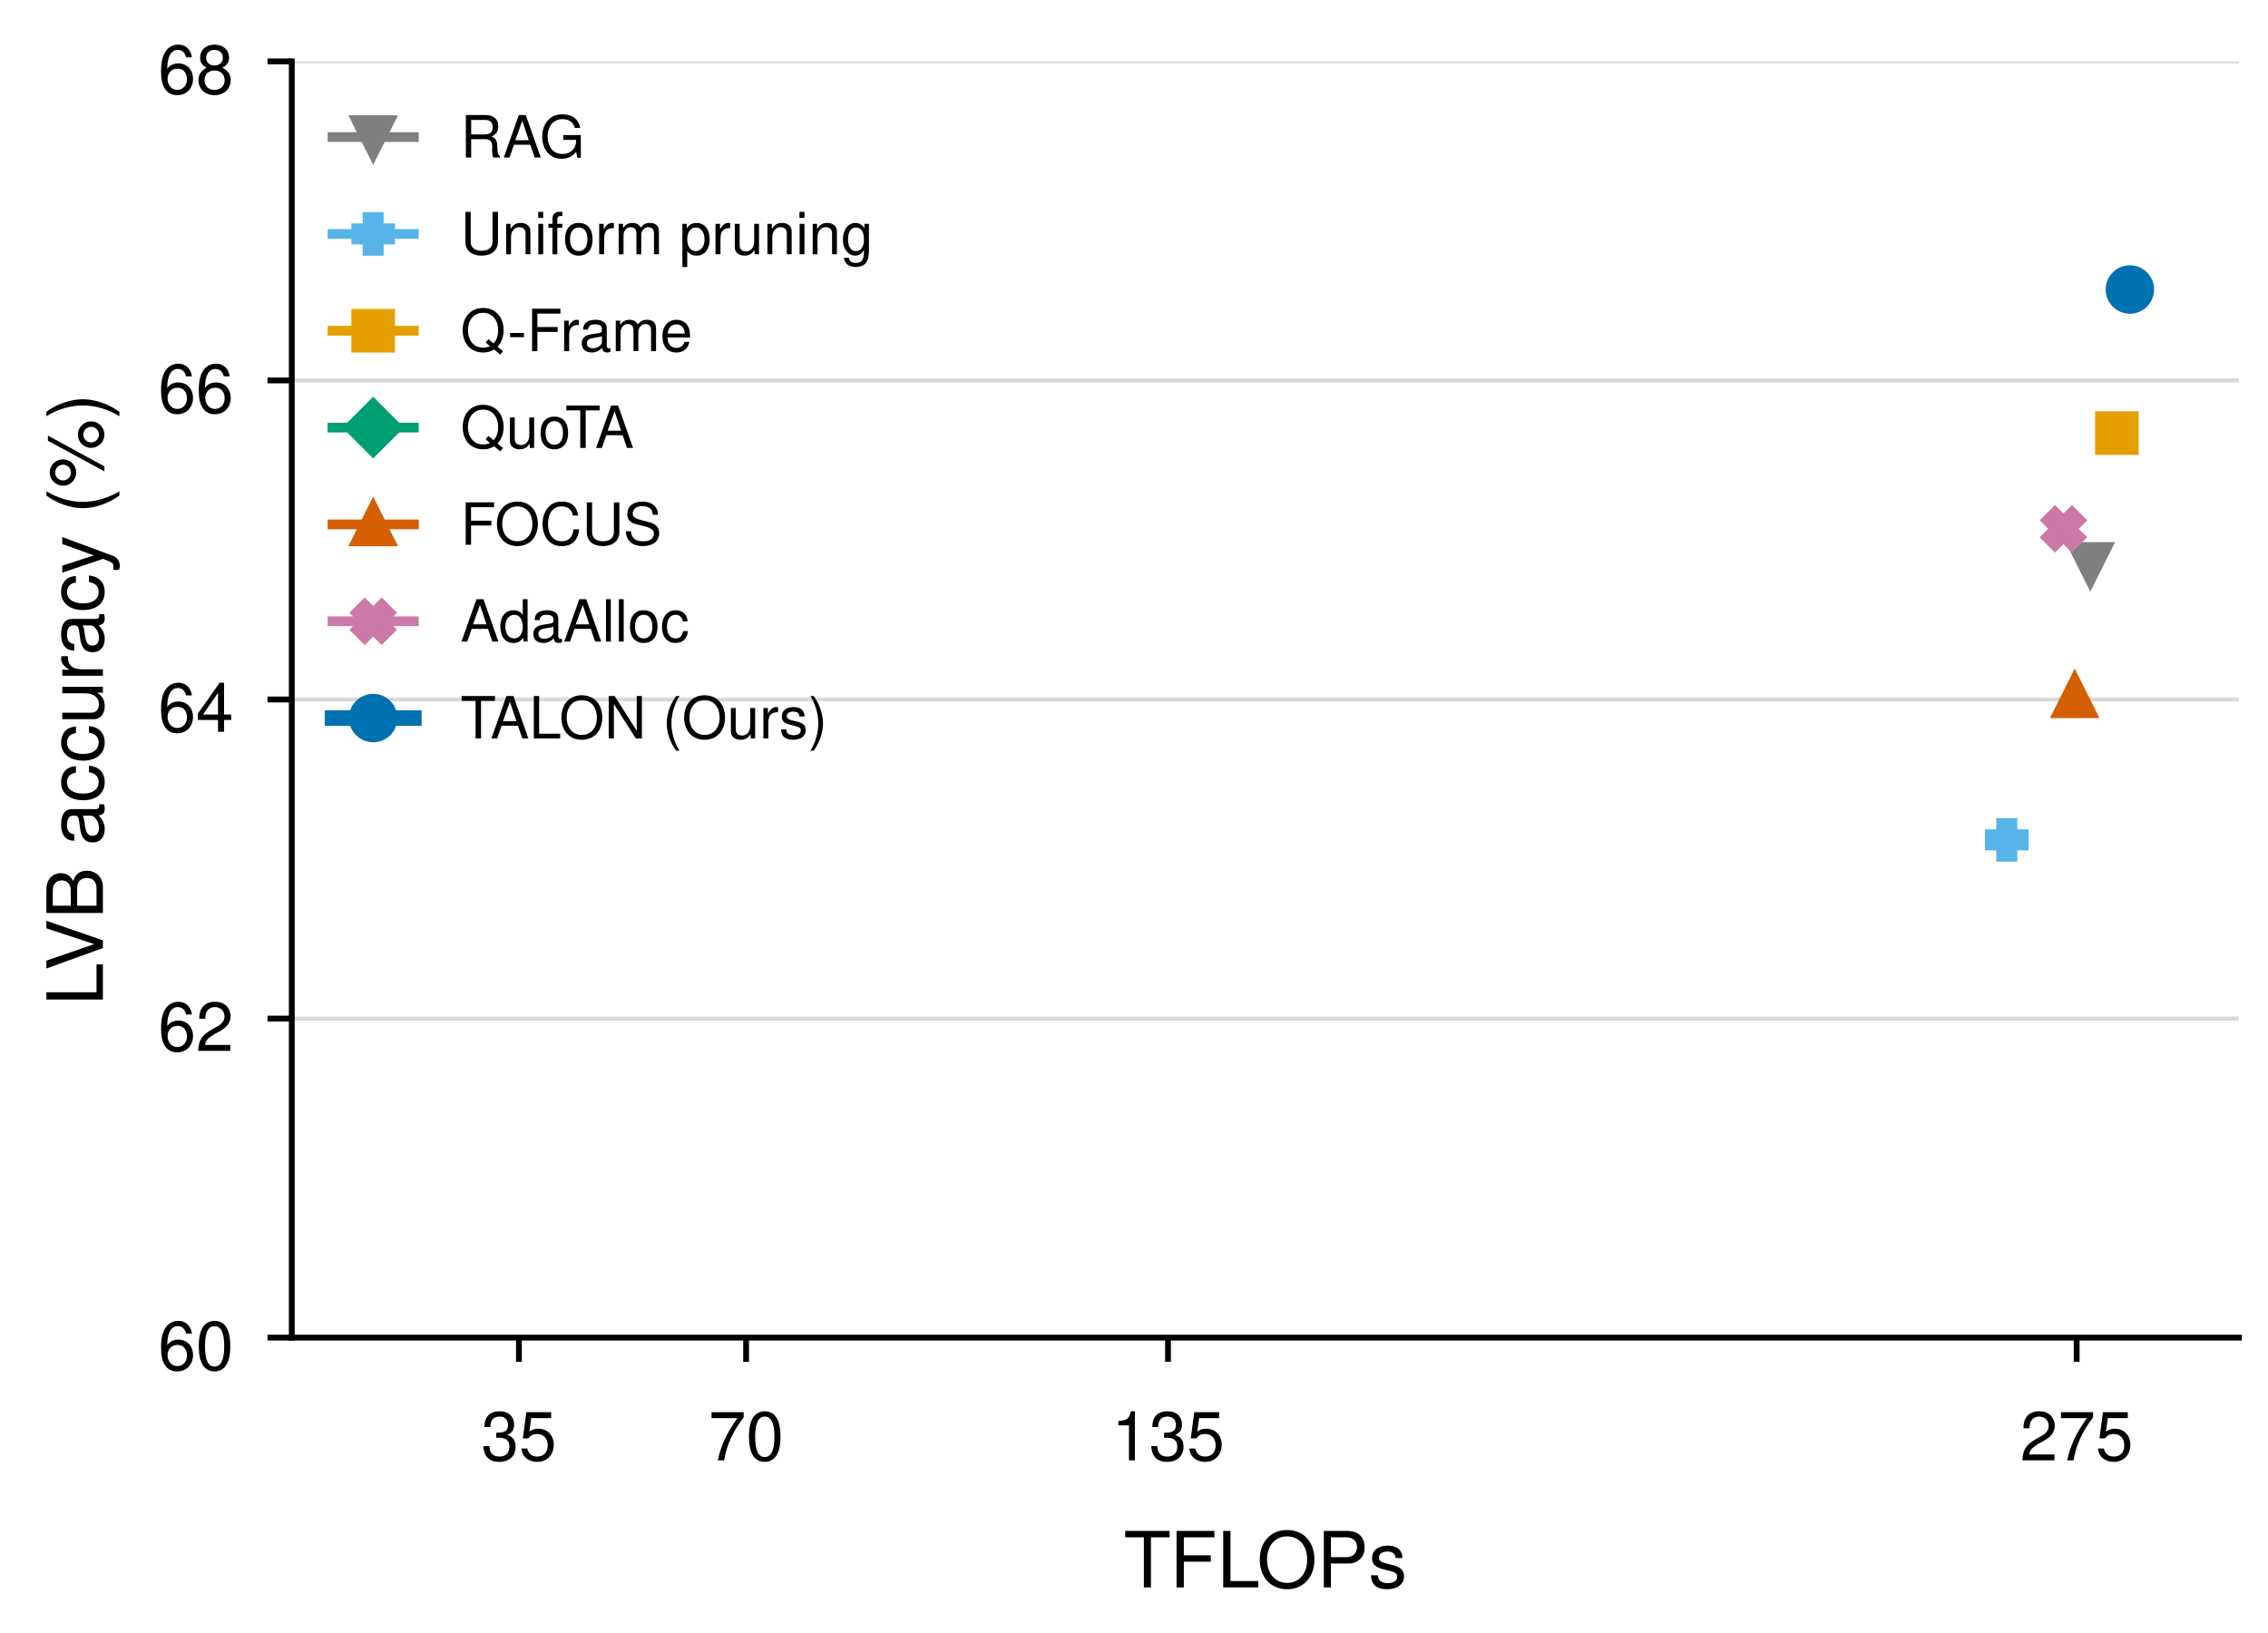
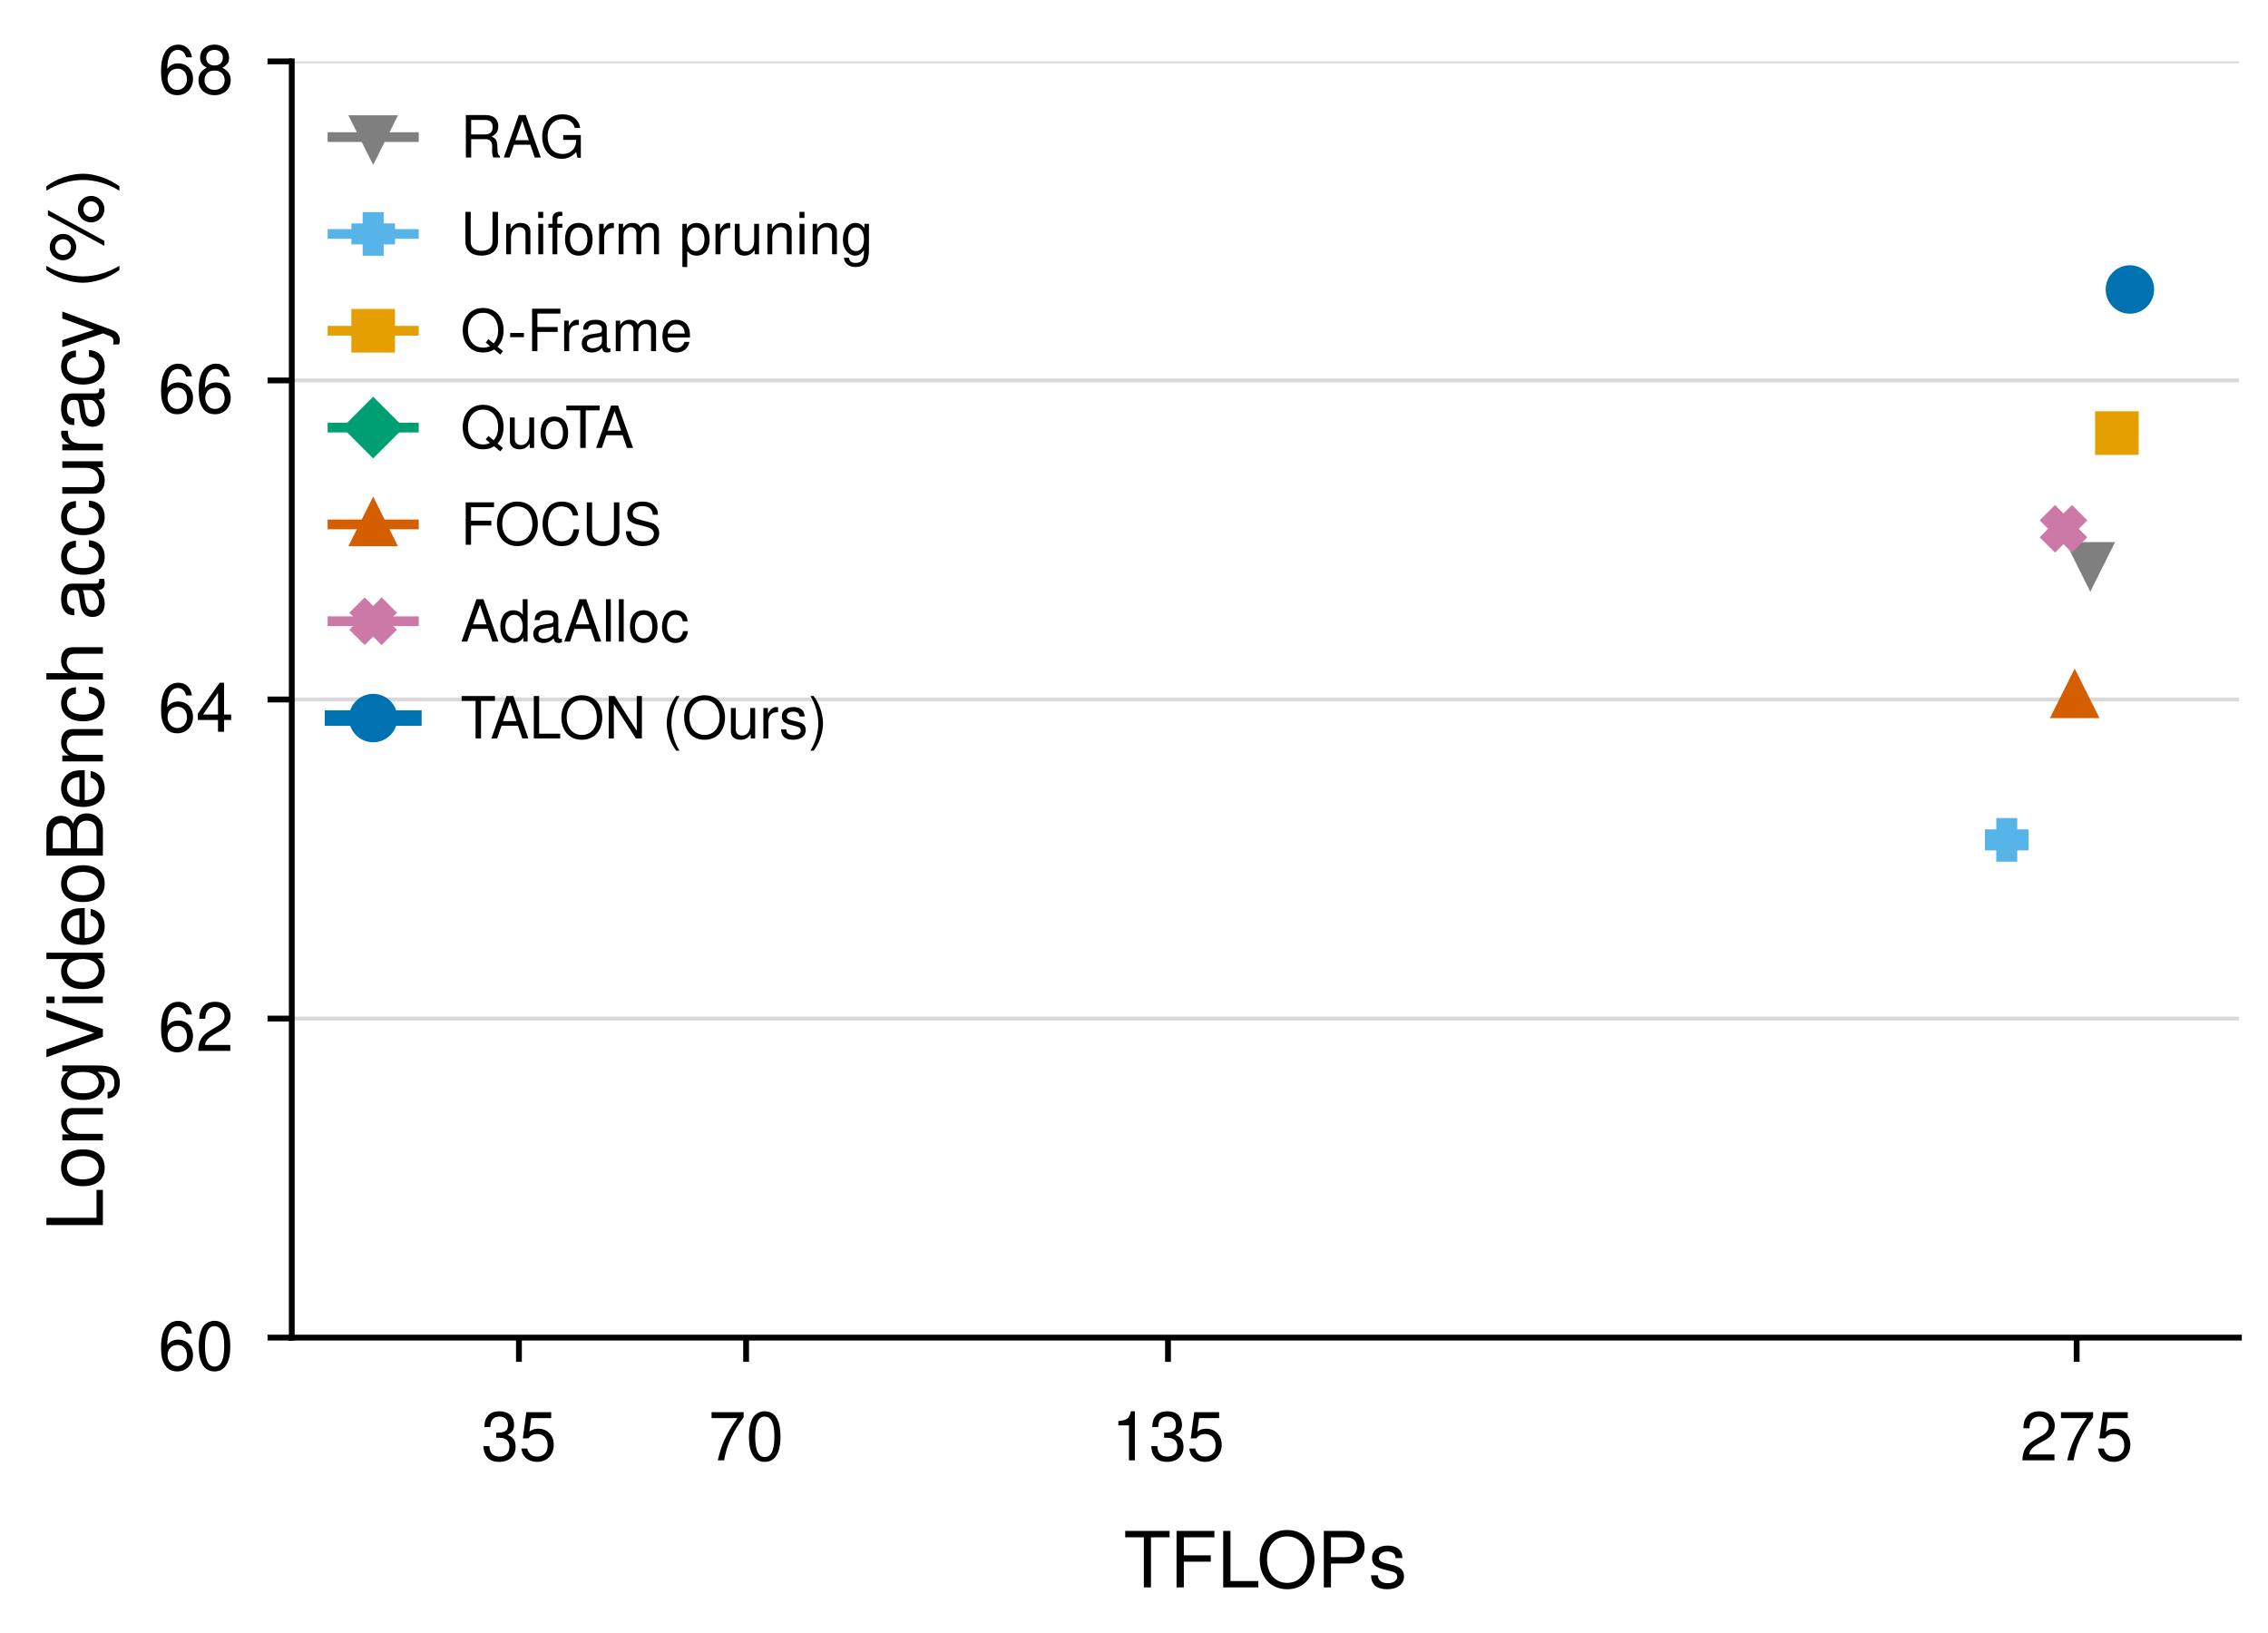
<svg xmlns="http://www.w3.org/2000/svg" xmlns:xlink="http://www.w3.org/1999/xlink" width="234pt" height="168.48pt" viewBox="0 0 234 168.48" version="1.1">
  <defs>
    <style type="text/css">*{stroke-linejoin: round; stroke-linecap: butt}</style>
  </defs>
  <g id="figure_1">
    <g id="patch_1">
      <path d="M 0 168.48  L 234 168.48  L 234 0  L 0 0  z " style="fill: #ffffff" />
    </g>
    <g id="axes_1">
      <g id="patch_2">
        <path d="M 30.103 138.005  L 231 138.005  L 231 6.332  L 30.103 6.332  z " style="fill: #ffffff" />
      </g>
      <g id="matplotlib.axis_1">
        <g id="xtick_1">
          <g id="line2d_1">
            <defs>
-               <path id="m1d8fa7348e" d="M 0 0  L 0 2.5  " style="stroke: #000000; stroke-width: 0.6" />
+               <path id="m84e37a1fa7" d="M 0 0  L 0 2.5  " style="stroke: #000000; stroke-width: 0.6" />
            </defs>
            <g>
-               <use xlink:href="#m1d8fa7348e" x="53.541" y="138.005" style="stroke: #000000; stroke-width: 0.6" />
+               <use xlink:href="#m84e37a1fa7" x="53.541" y="138.005" style="stroke: #000000; stroke-width: 0.6" />
            </g>
          </g>
          <g id="text_1">
            <text style="font-size: 7px; font-family: 'Helvetica Neue', 'Helvetica', 'Arial', 'TeX Gyre Heros', 'Nimbus Sans', 'Liberation Sans', 'DejaVu Sans', sans-serif; text-anchor: middle" x="53.541" y="150.669" transform="rotate(-0 53.54128 150.6688)">35</text>
          </g>
        </g>
        <g id="xtick_2">
          <g id="line2d_2">
            <g>
-               <use xlink:href="#m1d8fa7348e" x="76.979" y="138.005" style="stroke: #000000; stroke-width: 0.6" />
+               <use xlink:href="#m84e37a1fa7" x="76.979" y="138.005" style="stroke: #000000; stroke-width: 0.6" />
            </g>
          </g>
          <g id="text_2">
            <text style="font-size: 7px; font-family: 'Helvetica Neue', 'Helvetica', 'Arial', 'TeX Gyre Heros', 'Nimbus Sans', 'Liberation Sans', 'DejaVu Sans', sans-serif; text-anchor: middle" x="76.979" y="150.669" transform="rotate(-0 76.97919 150.6688)">70</text>
          </g>
        </g>
        <g id="xtick_3">
          <g id="line2d_3">
            <g>
-               <use xlink:href="#m1d8fa7348e" x="120.507" y="138.005" style="stroke: #000000; stroke-width: 0.6" />
+               <use xlink:href="#m84e37a1fa7" x="120.507" y="138.005" style="stroke: #000000; stroke-width: 0.6" />
            </g>
          </g>
          <g id="text_3">
            <text style="font-size: 7px; font-family: 'Helvetica Neue', 'Helvetica', 'Arial', 'TeX Gyre Heros', 'Nimbus Sans', 'Liberation Sans', 'DejaVu Sans', sans-serif; text-anchor: middle" x="120.507" y="150.669" transform="rotate(-0 120.5067 150.6688)">135</text>
          </g>
        </g>
        <g id="xtick_4">
          <g id="line2d_4">
            <g>
-               <use xlink:href="#m1d8fa7348e" x="214.258" y="138.005" style="stroke: #000000; stroke-width: 0.6" />
+               <use xlink:href="#m84e37a1fa7" x="214.258" y="138.005" style="stroke: #000000; stroke-width: 0.6" />
            </g>
          </g>
          <g id="text_4">
            <text style="font-size: 7px; font-family: 'Helvetica Neue', 'Helvetica', 'Arial', 'TeX Gyre Heros', 'Nimbus Sans', 'Liberation Sans', 'DejaVu Sans', sans-serif; text-anchor: middle" x="214.258" y="150.669" transform="rotate(-0 214.2584 150.6688)">275</text>
          </g>
        </g>
        <g id="text_5">
          <text style="font-size: 8px; font-family: 'Helvetica Neue', 'Helvetica', 'Arial', 'TeX Gyre Heros', 'Nimbus Sans', 'Liberation Sans', 'DejaVu Sans', sans-serif; text-anchor: middle" x="130.552" y="163.776" transform="rotate(-0 130.5516 163.7758)">TFLOPs</text>
        </g>
      </g>
      <g id="matplotlib.axis_2">
        <g id="ytick_1">
          <g id="line2d_5">
-             <path d="M 30.103 138.005  L 231 138.005  " clip-path="url(#pc5ddbb55d7)" style="fill: none; stroke: #d9d9d9; stroke-width: 0.4; stroke-linecap: square" />
+             <path d="M 30.103 138.005  L 231 138.005  " clip-path="url(#p8e1d5100eb)" style="fill: none; stroke: #d9d9d9; stroke-width: 0.4; stroke-linecap: square" />
          </g>
          <g id="line2d_6">
            <defs>
-               <path id="m3a46dd92a2" d="M 0 0  L -2.5 0  " style="stroke: #000000; stroke-width: 0.6" />
+               <path id="m6180c3d2c9" d="M 0 0  L -2.5 0  " style="stroke: #000000; stroke-width: 0.6" />
            </defs>
            <g>
-               <use xlink:href="#m3a46dd92a2" x="30.103" y="138.005" style="stroke: #000000; stroke-width: 0.6" />
+               <use xlink:href="#m6180c3d2c9" x="30.103" y="138.005" style="stroke: #000000; stroke-width: 0.6" />
            </g>
          </g>
          <g id="text_6">
            <text style="font-size: 7px; font-family: 'Helvetica Neue', 'Helvetica', 'Arial', 'TeX Gyre Heros', 'Nimbus Sans', 'Liberation Sans', 'DejaVu Sans', sans-serif; text-anchor: end" x="24.103" y="141.337" transform="rotate(-0 24.10337 141.3368)">60</text>
          </g>
        </g>
        <g id="ytick_2">
          <g id="line2d_7">
-             <path d="M 30.103 105.087  L 231 105.087  " clip-path="url(#pc5ddbb55d7)" style="fill: none; stroke: #d9d9d9; stroke-width: 0.4; stroke-linecap: square" />
+             <path d="M 30.103 105.087  L 231 105.087  " clip-path="url(#p8e1d5100eb)" style="fill: none; stroke: #d9d9d9; stroke-width: 0.4; stroke-linecap: square" />
          </g>
          <g id="line2d_8">
            <g>
-               <use xlink:href="#m3a46dd92a2" x="30.103" y="105.087" style="stroke: #000000; stroke-width: 0.6" />
+               <use xlink:href="#m6180c3d2c9" x="30.103" y="105.087" style="stroke: #000000; stroke-width: 0.6" />
            </g>
          </g>
          <g id="text_7">
            <text style="font-size: 7px; font-family: 'Helvetica Neue', 'Helvetica', 'Arial', 'TeX Gyre Heros', 'Nimbus Sans', 'Liberation Sans', 'DejaVu Sans', sans-serif; text-anchor: end" x="24.103" y="108.419" transform="rotate(-0 24.10337 108.4186)">62</text>
          </g>
        </g>
        <g id="ytick_3">
          <g id="line2d_9">
-             <path d="M 30.103 72.168  L 231 72.168  " clip-path="url(#pc5ddbb55d7)" style="fill: none; stroke: #d9d9d9; stroke-width: 0.4; stroke-linecap: square" />
+             <path d="M 30.103 72.168  L 231 72.168  " clip-path="url(#p8e1d5100eb)" style="fill: none; stroke: #d9d9d9; stroke-width: 0.4; stroke-linecap: square" />
          </g>
          <g id="line2d_10">
            <g>
-               <use xlink:href="#m3a46dd92a2" x="30.103" y="72.168" style="stroke: #000000; stroke-width: 0.6" />
+               <use xlink:href="#m6180c3d2c9" x="30.103" y="72.168" style="stroke: #000000; stroke-width: 0.6" />
            </g>
          </g>
          <g id="text_8">
            <text style="font-size: 7px; font-family: 'Helvetica Neue', 'Helvetica', 'Arial', 'TeX Gyre Heros', 'Nimbus Sans', 'Liberation Sans', 'DejaVu Sans', sans-serif; text-anchor: end" x="24.103" y="75.501" transform="rotate(-0 24.10337 75.5005)">64</text>
          </g>
        </g>
        <g id="ytick_4">
          <g id="line2d_11">
-             <path d="M 30.103 39.25  L 231 39.25  " clip-path="url(#pc5ddbb55d7)" style="fill: none; stroke: #d9d9d9; stroke-width: 0.4; stroke-linecap: square" />
+             <path d="M 30.103 39.25  L 231 39.25  " clip-path="url(#p8e1d5100eb)" style="fill: none; stroke: #d9d9d9; stroke-width: 0.4; stroke-linecap: square" />
          </g>
          <g id="line2d_12">
            <g>
-               <use xlink:href="#m3a46dd92a2" x="30.103" y="39.25" style="stroke: #000000; stroke-width: 0.6" />
+               <use xlink:href="#m6180c3d2c9" x="30.103" y="39.25" style="stroke: #000000; stroke-width: 0.6" />
            </g>
          </g>
          <g id="text_9">
            <text style="font-size: 7px; font-family: 'Helvetica Neue', 'Helvetica', 'Arial', 'TeX Gyre Heros', 'Nimbus Sans', 'Liberation Sans', 'DejaVu Sans', sans-serif; text-anchor: end" x="24.103" y="42.582" transform="rotate(-0 24.10337 42.58237)">66</text>
          </g>
        </g>
        <g id="ytick_5">
          <g id="line2d_13">
-             <path d="M 30.103 6.332  L 231 6.332  " clip-path="url(#pc5ddbb55d7)" style="fill: none; stroke: #d9d9d9; stroke-width: 0.4; stroke-linecap: square" />
+             <path d="M 30.103 6.332  L 231 6.332  " clip-path="url(#p8e1d5100eb)" style="fill: none; stroke: #d9d9d9; stroke-width: 0.4; stroke-linecap: square" />
          </g>
          <g id="line2d_14">
            <g>
-               <use xlink:href="#m3a46dd92a2" x="30.103" y="6.332" style="stroke: #000000; stroke-width: 0.6" />
+               <use xlink:href="#m6180c3d2c9" x="30.103" y="6.332" style="stroke: #000000; stroke-width: 0.6" />
            </g>
          </g>
          <g id="text_10">
            <text style="font-size: 7px; font-family: 'Helvetica Neue', 'Helvetica', 'Arial', 'TeX Gyre Heros', 'Nimbus Sans', 'Liberation Sans', 'DejaVu Sans', sans-serif; text-anchor: end" x="24.103" y="9.664" transform="rotate(-0 24.10337 9.66424)">68</text>
          </g>
        </g>
        <g id="text_11">
-           <text style="font-size: 8px; font-family: 'Helvetica Neue', 'Helvetica', 'Arial', 'TeX Gyre Heros', 'Nimbus Sans', 'Liberation Sans', 'DejaVu Sans', sans-serif; text-anchor: middle" x="10.616" y="72.168" transform="rotate(-90 10.61624 72.1685)">LVB accuracy (%)</text>
+           <text style="font-size: 8px; font-family: 'Helvetica Neue', 'Helvetica', 'Arial', 'TeX Gyre Heros', 'Nimbus Sans', 'Liberation Sans', 'DejaVu Sans', sans-serif; text-anchor: middle" x="10.616" y="72.168" transform="rotate(-90 10.61624 72.1685)">LongVideoBench accuracy (%)</text>
        </g>
      </g>
      <g id="line2d_15">
-         <path d="M 215.665 58.178  " clip-path="url(#pc5ddbb55d7)" style="fill: none; stroke: #7f7f7f; stroke-linecap: square" />
-         <defs>
-           <path id="mba32b13f5a" d="M -0 1.75  L 1.75 -1.75  L -1.75 -1.75  z " style="stroke: #7f7f7f; stroke-linejoin: miter" />
-         </defs>
-         <g clip-path="url(#pc5ddbb55d7)">
-           <use xlink:href="#mba32b13f5a" x="215.665" y="58.178" style="fill: #7f7f7f; stroke: #7f7f7f; stroke-linejoin: miter" />
+         <path d="M 215.665 58.178  " clip-path="url(#p8e1d5100eb)" style="fill: none; stroke: #7f7f7f; stroke-linecap: square" />
+         <defs>
+           <path id="md34f7b441f" d="M -0 1.75  L 1.75 -1.75  L -1.75 -1.75  z " style="stroke: #7f7f7f; stroke-linejoin: miter" />
+         </defs>
+         <g clip-path="url(#p8e1d5100eb)">
+           <use xlink:href="#md34f7b441f" x="215.665" y="58.178" style="fill: #7f7f7f; stroke: #7f7f7f; stroke-linejoin: miter" />
        </g>
      </g>
      <g id="line2d_16">
-         <path d="M 207.046 86.652  " clip-path="url(#pc5ddbb55d7)" style="fill: none; stroke: #56b4e9; stroke-linecap: square" />
-         <defs>
-           <path id="m1fbe0f3d7a" d="M -0.583 1.75  L 0.583 1.75  L 0.583 0.583  L 1.75 0.583  L 1.75 -0.583  L 0.583 -0.583  L 0.583 -1.75  L -0.583 -1.75  L -0.583 -0.583  L -1.75 -0.583  L -1.75 0.583  L -0.583 0.583  z " style="stroke: #56b4e9; stroke-linejoin: miter" />
-         </defs>
-         <g clip-path="url(#pc5ddbb55d7)">
-           <use xlink:href="#m1fbe0f3d7a" x="207.046" y="86.652" style="fill: #56b4e9; stroke: #56b4e9; stroke-linejoin: miter" />
+         <path d="M 207.046 86.652  " clip-path="url(#p8e1d5100eb)" style="fill: none; stroke: #56b4e9; stroke-linecap: square" />
+         <defs>
+           <path id="m2a080c1eaf" d="M -0.583 1.75  L 0.583 1.75  L 0.583 0.583  L 1.75 0.583  L 1.75 -0.583  L 0.583 -0.583  L 0.583 -1.75  L -0.583 -1.75  L -0.583 -0.583  L -1.75 -0.583  L -1.75 0.583  L -0.583 0.583  z " style="stroke: #56b4e9; stroke-linejoin: miter" />
+         </defs>
+         <g clip-path="url(#p8e1d5100eb)">
+           <use xlink:href="#m2a080c1eaf" x="207.046" y="86.652" style="fill: #56b4e9; stroke: #56b4e9; stroke-linejoin: miter" />
        </g>
      </g>
      <g id="line2d_17">
-         <path d="M 218.41 44.682  " clip-path="url(#pc5ddbb55d7)" style="fill: none; stroke: #e69f00; stroke-linecap: square" />
-         <defs>
-           <path id="mdaf52383f3" d="M -1.75 1.75  L 1.75 1.75  L 1.75 -1.75  L -1.75 -1.75  z " style="stroke: #e69f00; stroke-linejoin: miter" />
-         </defs>
-         <g clip-path="url(#pc5ddbb55d7)">
-           <use xlink:href="#mdaf52383f3" x="218.41" y="44.682" style="fill: #e69f00; stroke: #e69f00; stroke-linejoin: miter" />
+         <path d="M 218.41 44.682  " clip-path="url(#p8e1d5100eb)" style="fill: none; stroke: #e69f00; stroke-linecap: square" />
+         <defs>
+           <path id="m4e61fb241e" d="M -1.75 1.75  L 1.75 1.75  L 1.75 -1.75  L -1.75 -1.75  z " style="stroke: #e69f00; stroke-linejoin: miter" />
+         </defs>
+         <g clip-path="url(#p8e1d5100eb)">
+           <use xlink:href="#m4e61fb241e" x="218.41" y="44.682" style="fill: #e69f00; stroke: #e69f00; stroke-linejoin: miter" />
        </g>
      </g>
      <g id="line2d_18">
-         <path clip-path="url(#pc5ddbb55d7)" style="fill: none; stroke: #009e73; stroke-linecap: square" />
-         <defs>
-           <path id="m7ca6e0bc90" d="M -0 2.475  L 2.475 0  L 0 -2.475  L -2.475 -0  z " style="stroke: #009e73; stroke-linejoin: miter" />
-         </defs>
-         <g clip-path="url(#pc5ddbb55d7)">
-           <use xlink:href="#m7ca6e0bc90" x="1273.652" y="28.717" style="fill: #009e73; stroke: #009e73; stroke-linejoin: miter" />
+         <path clip-path="url(#p8e1d5100eb)" style="fill: none; stroke: #009e73; stroke-linecap: square" />
+         <defs>
+           <path id="mfd921dd625" d="M -0 2.475  L 2.475 0  L 0 -2.475  L -2.475 -0  z " style="stroke: #009e73; stroke-linejoin: miter" />
+         </defs>
+         <g clip-path="url(#p8e1d5100eb)">
+           <use xlink:href="#mfd921dd625" x="1273.652" y="28.717" style="fill: #009e73; stroke: #009e73; stroke-linejoin: miter" />
        </g>
      </g>
      <g id="line2d_19">
-         <path d="M 214.057 71.839  " clip-path="url(#pc5ddbb55d7)" style="fill: none; stroke: #d55e00; stroke-linecap: square" />
-         <defs>
-           <path id="m67638d6473" d="M 0 -1.75  L -1.75 1.75  L 1.75 1.75  z " style="stroke: #d55e00; stroke-linejoin: miter" />
-         </defs>
-         <g clip-path="url(#pc5ddbb55d7)">
-           <use xlink:href="#m67638d6473" x="214.057" y="71.839" style="fill: #d55e00; stroke: #d55e00; stroke-linejoin: miter" />
+         <path d="M 214.057 71.839  " clip-path="url(#p8e1d5100eb)" style="fill: none; stroke: #d55e00; stroke-linecap: square" />
+         <defs>
+           <path id="m1cf48186da" d="M 0 -1.75  L -1.75 1.75  L 1.75 1.75  z " style="stroke: #d55e00; stroke-linejoin: miter" />
+         </defs>
+         <g clip-path="url(#p8e1d5100eb)">
+           <use xlink:href="#m1cf48186da" x="214.057" y="71.839" style="fill: #d55e00; stroke: #d55e00; stroke-linejoin: miter" />
        </g>
      </g>
      <g id="line2d_20">
-         <path d="M 212.899 54.557  " clip-path="url(#pc5ddbb55d7)" style="fill: none; stroke: #cc79a7; stroke-linecap: square" />
-         <defs>
-           <path id="m23d50599ba" d="M -0.875 1.75  L 0 0.875  L 0.875 1.75  L 1.75 0.875  L 0.875 0  L 1.75 -0.875  L 0.875 -1.75  L 0 -0.875  L -0.875 -1.75  L -1.75 -0.875  L -0.875 0  L -1.75 0.875  z " style="stroke: #cc79a7; stroke-linejoin: miter" />
-         </defs>
-         <g clip-path="url(#pc5ddbb55d7)">
-           <use xlink:href="#m23d50599ba" x="212.899" y="54.557" style="fill: #cc79a7; stroke: #cc79a7; stroke-linejoin: miter" />
+         <path d="M 212.899 54.557  " clip-path="url(#p8e1d5100eb)" style="fill: none; stroke: #cc79a7; stroke-linecap: square" />
+         <defs>
+           <path id="me50a61b84a" d="M -0.875 1.75  L 0 0.875  L 0.875 1.75  L 1.75 0.875  L 0.875 0  L 1.75 -0.875  L 0.875 -1.75  L 0 -0.875  L -0.875 -1.75  L -1.75 -0.875  L -0.875 0  L -1.75 0.875  z " style="stroke: #cc79a7; stroke-linejoin: miter" />
+         </defs>
+         <g clip-path="url(#p8e1d5100eb)">
+           <use xlink:href="#me50a61b84a" x="212.899" y="54.557" style="fill: #cc79a7; stroke: #cc79a7; stroke-linejoin: miter" />
        </g>
      </g>
      <g id="patch_3">
        <path d="M 30.103 138.005  L 30.103 6.332  " style="fill: none; stroke: #000000; stroke-width: 0.6; stroke-linejoin: miter; stroke-linecap: square" />
      </g>
      <g id="patch_4">
        <path d="M 30.103 138.005  L 231 138.005  " style="fill: none; stroke: #000000; stroke-width: 0.6; stroke-linejoin: miter; stroke-linecap: square" />
      </g>
      <g id="line2d_21">
-         <path d="M 219.75 29.869  " clip-path="url(#pc5ddbb55d7)" style="fill: none; stroke: #0072b2; stroke-width: 1.6; stroke-linecap: square" />
-         <defs>
-           <path id="me237be56ed" d="M 0 2  C 0.53 2 1.039 1.789 1.414 1.414  C 1.789 1.039 2 0.53 2 0  C 2 -0.53 1.789 -1.039 1.414 -1.414  C 1.039 -1.789 0.53 -2 0 -2  C -0.53 -2 -1.039 -1.789 -1.414 -1.414  C -1.789 -1.039 -2 -0.53 -2 0  C -2 0.53 -1.789 1.039 -1.414 1.414  C -1.039 1.789 -0.53 2 0 2  z " style="stroke: #0072b2" />
-         </defs>
-         <g clip-path="url(#pc5ddbb55d7)">
-           <use xlink:href="#me237be56ed" x="219.75" y="29.869" style="fill: #0072b2; stroke: #0072b2" />
+         <path d="M 219.75 29.869  " clip-path="url(#p8e1d5100eb)" style="fill: none; stroke: #0072b2; stroke-width: 1.6; stroke-linecap: square" />
+         <defs>
+           <path id="m874f6bd861" d="M 0 2  C 0.53 2 1.039 1.789 1.414 1.414  C 1.789 1.039 2 0.53 2 0  C 2 -0.53 1.789 -1.039 1.414 -1.414  C 1.039 -1.789 0.53 -2 0 -2  C -0.53 -2 -1.039 -1.789 -1.414 -1.414  C -1.789 -1.039 -2 -0.53 -2 0  C -2 0.53 -1.789 1.039 -1.414 1.414  C -1.039 1.789 -0.53 2 0 2  z " style="stroke: #0072b2" />
+         </defs>
+         <g clip-path="url(#p8e1d5100eb)">
+           <use xlink:href="#m874f6bd861" x="219.75" y="29.869" style="fill: #0072b2; stroke: #0072b2" />
        </g>
      </g>
      <g id="legend_1">
        <g id="line2d_22">
          <path d="M 34.303 14.144  L 38.503 14.144  L 42.703 14.144  " style="fill: none; stroke: #7f7f7f; stroke-linecap: square" />
          <g>
-             <use xlink:href="#mba32b13f5a" x="38.503" y="14.144" style="fill: #7f7f7f; stroke: #7f7f7f; stroke-linejoin: miter" />
+             <use xlink:href="#md34f7b441f" x="38.503" y="14.144" style="fill: #7f7f7f; stroke: #7f7f7f; stroke-linejoin: miter" />
          </g>
        </g>
        <g id="text_12">
          <text style="font-size: 6px; font-family: 'Helvetica Neue', 'Helvetica', 'Arial', 'TeX Gyre Heros', 'Nimbus Sans', 'Liberation Sans', 'DejaVu Sans', sans-serif; text-anchor: start" x="47.503" y="16.244" transform="rotate(-0 47.50337 16.24424)">RAG</text>
        </g>
        <g id="line2d_23">
          <path d="M 34.303 24.134  L 38.503 24.134  L 42.703 24.134  " style="fill: none; stroke: #56b4e9; stroke-linecap: square" />
          <g>
-             <use xlink:href="#m1fbe0f3d7a" x="38.503" y="24.134" style="fill: #56b4e9; stroke: #56b4e9; stroke-linejoin: miter" />
+             <use xlink:href="#m2a080c1eaf" x="38.503" y="24.134" style="fill: #56b4e9; stroke: #56b4e9; stroke-linejoin: miter" />
          </g>
        </g>
        <g id="text_13">
          <text style="font-size: 6px; font-family: 'Helvetica Neue', 'Helvetica', 'Arial', 'TeX Gyre Heros', 'Nimbus Sans', 'Liberation Sans', 'DejaVu Sans', sans-serif; text-anchor: start" x="47.503" y="26.234" transform="rotate(-0 47.50337 26.23424)">Uniform pruning</text>
        </g>
        <g id="line2d_24">
          <path d="M 34.303 34.124  L 38.503 34.124  L 42.703 34.124  " style="fill: none; stroke: #e69f00; stroke-linecap: square" />
          <g>
-             <use xlink:href="#mdaf52383f3" x="38.503" y="34.124" style="fill: #e69f00; stroke: #e69f00; stroke-linejoin: miter" />
+             <use xlink:href="#m4e61fb241e" x="38.503" y="34.124" style="fill: #e69f00; stroke: #e69f00; stroke-linejoin: miter" />
          </g>
        </g>
        <g id="text_14">
          <text style="font-size: 6px; font-family: 'Helvetica Neue', 'Helvetica', 'Arial', 'TeX Gyre Heros', 'Nimbus Sans', 'Liberation Sans', 'DejaVu Sans', sans-serif; text-anchor: start" x="47.503" y="36.224" transform="rotate(-0 47.50337 36.22424)">Q-Frame</text>
        </g>
        <g id="line2d_25">
          <path d="M 34.303 44.114  L 38.503 44.114  L 42.703 44.114  " style="fill: none; stroke: #009e73; stroke-linecap: square" />
          <g>
-             <use xlink:href="#m7ca6e0bc90" x="38.503" y="44.114" style="fill: #009e73; stroke: #009e73; stroke-linejoin: miter" />
+             <use xlink:href="#mfd921dd625" x="38.503" y="44.114" style="fill: #009e73; stroke: #009e73; stroke-linejoin: miter" />
          </g>
        </g>
        <g id="text_15">
          <text style="font-size: 6px; font-family: 'Helvetica Neue', 'Helvetica', 'Arial', 'TeX Gyre Heros', 'Nimbus Sans', 'Liberation Sans', 'DejaVu Sans', sans-serif; text-anchor: start" x="47.503" y="46.214" transform="rotate(-0 47.50337 46.21424)">QuoTA</text>
        </g>
        <g id="line2d_26">
          <path d="M 34.303 54.104  L 38.503 54.104  L 42.703 54.104  " style="fill: none; stroke: #d55e00; stroke-linecap: square" />
          <g>
-             <use xlink:href="#m67638d6473" x="38.503" y="54.104" style="fill: #d55e00; stroke: #d55e00; stroke-linejoin: miter" />
+             <use xlink:href="#m1cf48186da" x="38.503" y="54.104" style="fill: #d55e00; stroke: #d55e00; stroke-linejoin: miter" />
          </g>
        </g>
        <g id="text_16">
          <text style="font-size: 6px; font-family: 'Helvetica Neue', 'Helvetica', 'Arial', 'TeX Gyre Heros', 'Nimbus Sans', 'Liberation Sans', 'DejaVu Sans', sans-serif; text-anchor: start" x="47.503" y="56.204" transform="rotate(-0 47.50337 56.20424)">FOCUS</text>
        </g>
        <g id="line2d_27">
          <path d="M 34.303 64.094  L 38.503 64.094  L 42.703 64.094  " style="fill: none; stroke: #cc79a7; stroke-linecap: square" />
          <g>
-             <use xlink:href="#m23d50599ba" x="38.503" y="64.094" style="fill: #cc79a7; stroke: #cc79a7; stroke-linejoin: miter" />
+             <use xlink:href="#me50a61b84a" x="38.503" y="64.094" style="fill: #cc79a7; stroke: #cc79a7; stroke-linejoin: miter" />
          </g>
        </g>
        <g id="text_17">
          <text style="font-size: 6px; font-family: 'Helvetica Neue', 'Helvetica', 'Arial', 'TeX Gyre Heros', 'Nimbus Sans', 'Liberation Sans', 'DejaVu Sans', sans-serif; text-anchor: start" x="47.503" y="66.194" transform="rotate(-0 47.50337 66.19424)">AdaAlloc</text>
        </g>
        <g id="line2d_28">
          <path d="M 34.303 74.084  L 38.503 74.084  L 42.703 74.084  " style="fill: none; stroke: #0072b2; stroke-width: 1.6; stroke-linecap: square" />
          <g>
-             <use xlink:href="#me237be56ed" x="38.503" y="74.084" style="fill: #0072b2; stroke: #0072b2" />
+             <use xlink:href="#m874f6bd861" x="38.503" y="74.084" style="fill: #0072b2; stroke: #0072b2" />
          </g>
        </g>
        <g id="text_18">
          <text style="font-size: 6px; font-family: 'Helvetica Neue', 'Helvetica', 'Arial', 'TeX Gyre Heros', 'Nimbus Sans', 'Liberation Sans', 'DejaVu Sans', sans-serif; text-anchor: start" x="47.503" y="76.184" transform="rotate(-0 47.50337 76.18424)">TALON (Ours)</text>
        </g>
      </g>
    </g>
  </g>
  <defs>
-     <clipPath id="pc5ddbb55d7">
+     <clipPath id="p8e1d5100eb">
      <rect x="30.103" y="6.332" width="200.896" height="131.673" />
    </clipPath>
  </defs>
</svg>
